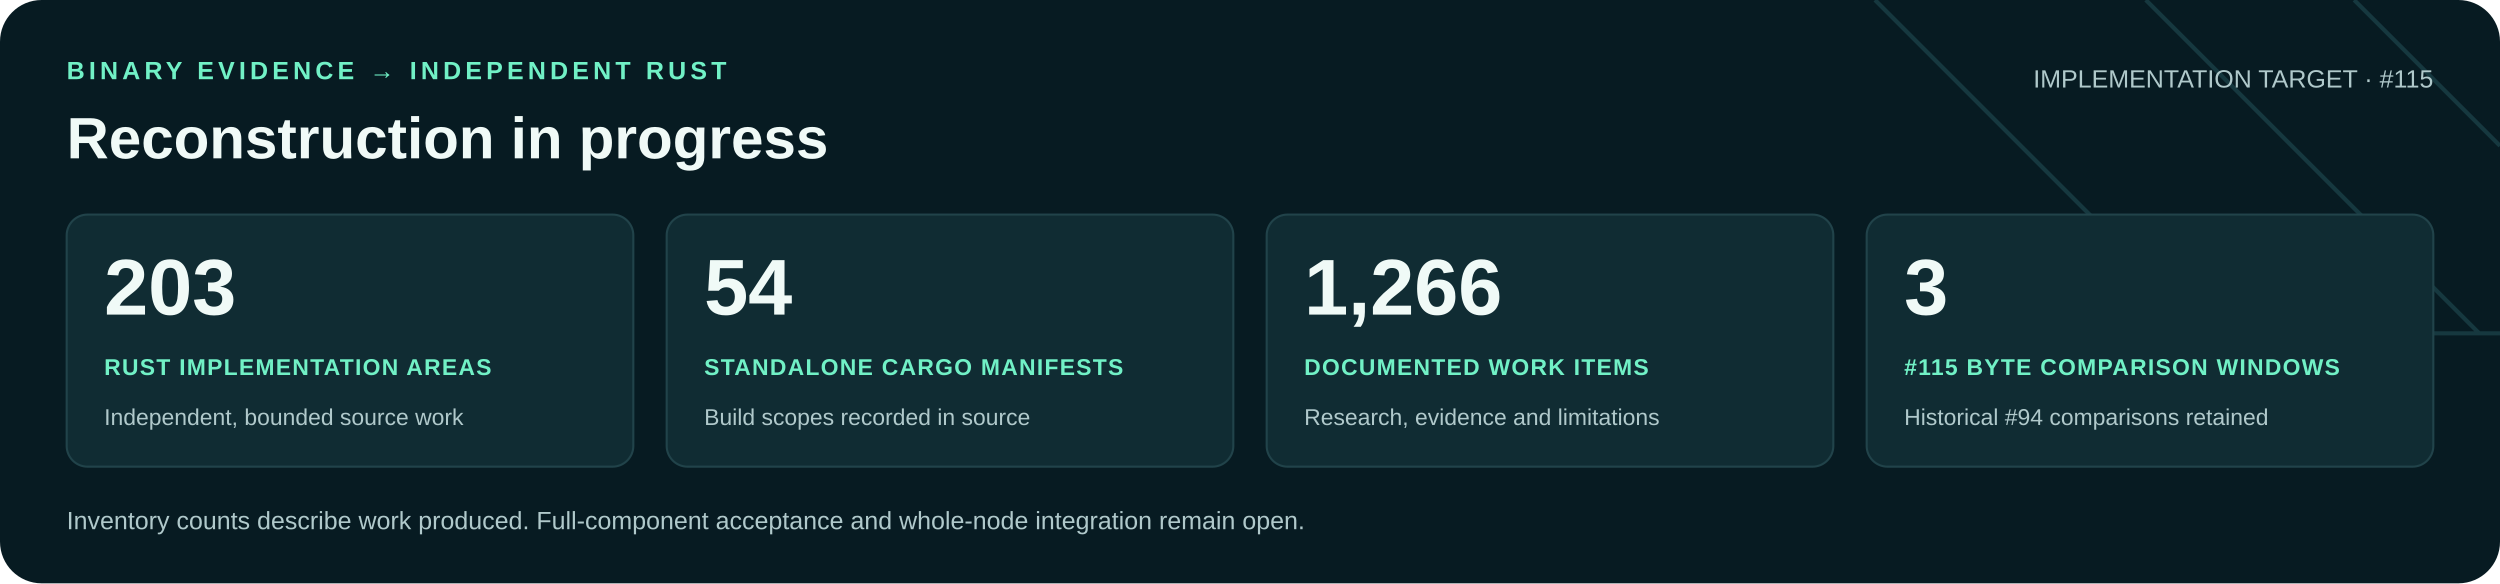
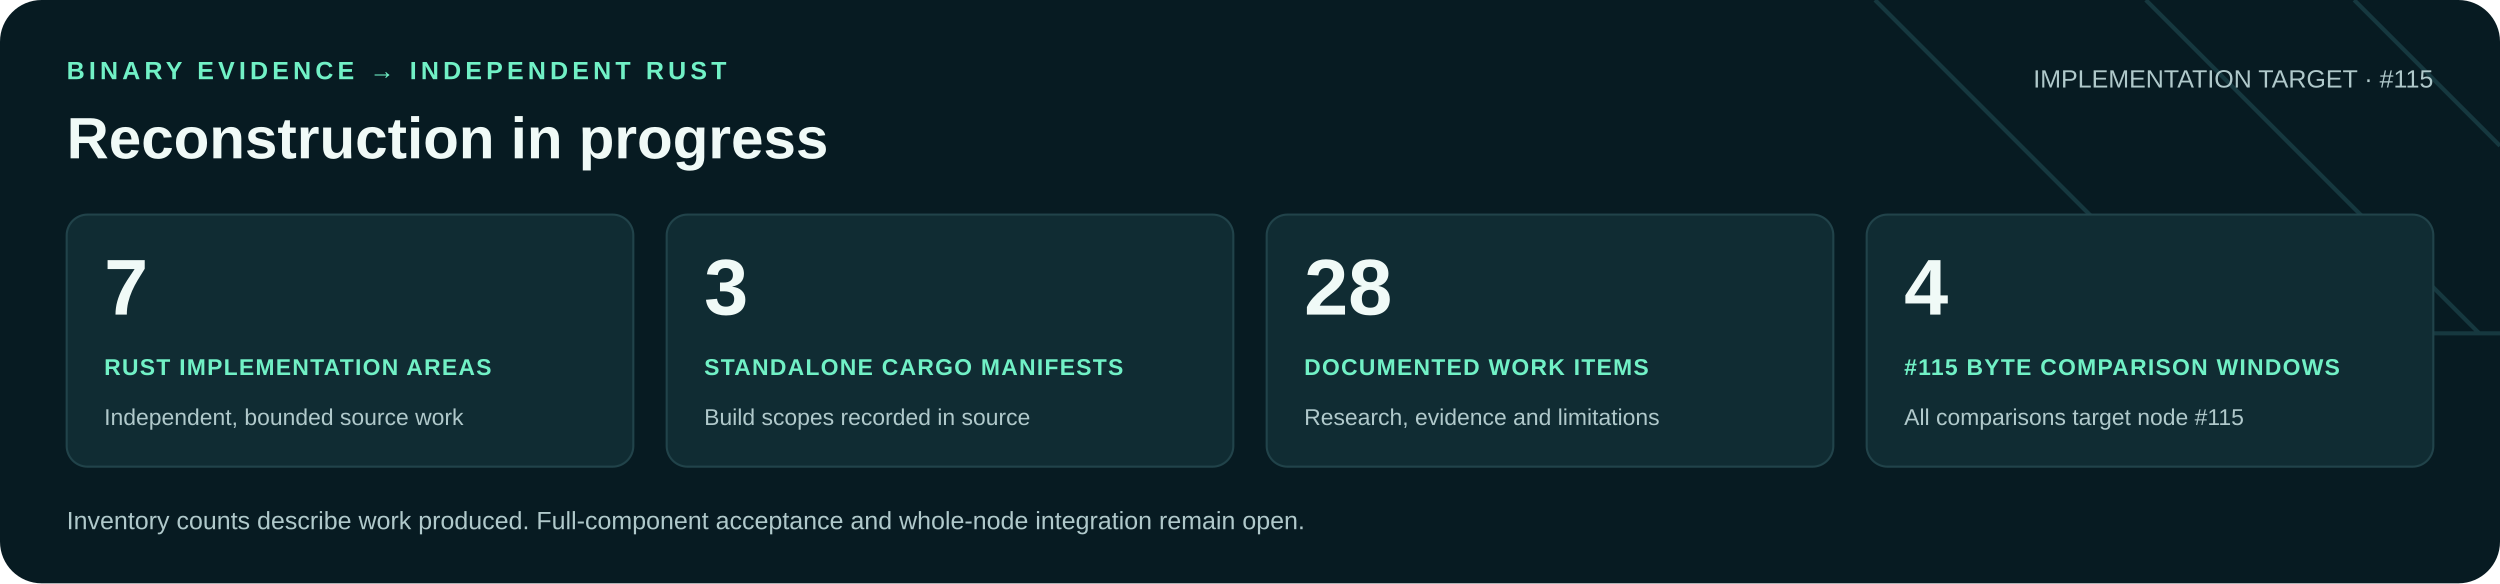
<svg xmlns="http://www.w3.org/2000/svg" width="1200" height="280" viewBox="0 0 1200 280" role="img" aria-labelledby="title desc">
  <rect width="1200" height="280" rx="20" fill="#071b22" />
  <path d="M900 0 1060 160H1200M1030 0 1190 160M1130 0 1200 70" fill="none" stroke="#16383f" stroke-width="2" />
  <g font-family="Arial, Helvetica, sans-serif">
    <text x="32" y="38" fill="#71f1c6" font-size="12" font-weight="700" letter-spacing="2">BINARY EVIDENCE → INDEPENDENT RUST</text>
    <text x="32" y="76" fill="#f0faf7" font-size="28" font-weight="700">Reconstruction in progress</text>
    <text x="1168" y="42" text-anchor="end" fill="#b0c9cb" font-size="12">IMPLEMENTATION TARGET · #115</text>
    <rect x="32" y="103" width="272" height="121" rx="10" fill="#102c33" stroke="#21434a" />
-     <text x="50" y="151" fill="#f0faf7" font-size="38" font-weight="700">203</text>
+     <text x="50" y="151" fill="#f0faf7" font-size="38" font-weight="700">7</text>
    <text x="50" y="180" fill="#71f1c6" font-size="11" font-weight="700" letter-spacing=".6">RUST IMPLEMENTATION AREAS</text>
    <text x="50" y="204" fill="#b0c9cb" font-size="11">Independent, bounded source work</text>
    <rect x="320" y="103" width="272" height="121" rx="10" fill="#102c33" stroke="#21434a" />
-     <text x="338" y="151" fill="#f0faf7" font-size="38" font-weight="700">54</text>
+     <text x="338" y="151" fill="#f0faf7" font-size="38" font-weight="700">3</text>
    <text x="338" y="180" fill="#71f1c6" font-size="11" font-weight="700" letter-spacing=".6">STANDALONE CARGO MANIFESTS</text>
    <text x="338" y="204" fill="#b0c9cb" font-size="11">Build scopes recorded in source</text>
    <rect x="608" y="103" width="272" height="121" rx="10" fill="#102c33" stroke="#21434a" />
-     <text x="626" y="151" fill="#f0faf7" font-size="38" font-weight="700">1,266</text>
+     <text x="626" y="151" fill="#f0faf7" font-size="38" font-weight="700">28</text>
    <text x="626" y="180" fill="#71f1c6" font-size="11" font-weight="700" letter-spacing=".6">DOCUMENTED WORK ITEMS</text>
    <text x="626" y="204" fill="#b0c9cb" font-size="11">Research, evidence and limitations</text>
    <rect x="896" y="103" width="272" height="121" rx="10" fill="#102c33" stroke="#21434a" />
-     <text x="914" y="151" fill="#f0faf7" font-size="38" font-weight="700">3</text>
+     <text x="914" y="151" fill="#f0faf7" font-size="38" font-weight="700">4</text>
    <text x="914" y="180" fill="#71f1c6" font-size="11" font-weight="700" letter-spacing=".6">#115 BYTE COMPARISON WINDOWS</text>
-     <text x="914" y="204" fill="#b0c9cb" font-size="11">Historical #94 comparisons retained</text>
+     <text x="914" y="204" fill="#b0c9cb" font-size="11">All comparisons target node #115</text>
    <text x="32" y="254" fill="#b0c9cb" font-size="12">Inventory counts describe work produced. Full-component acceptance and whole-node integration remain open.</text>
  </g>
</svg>
